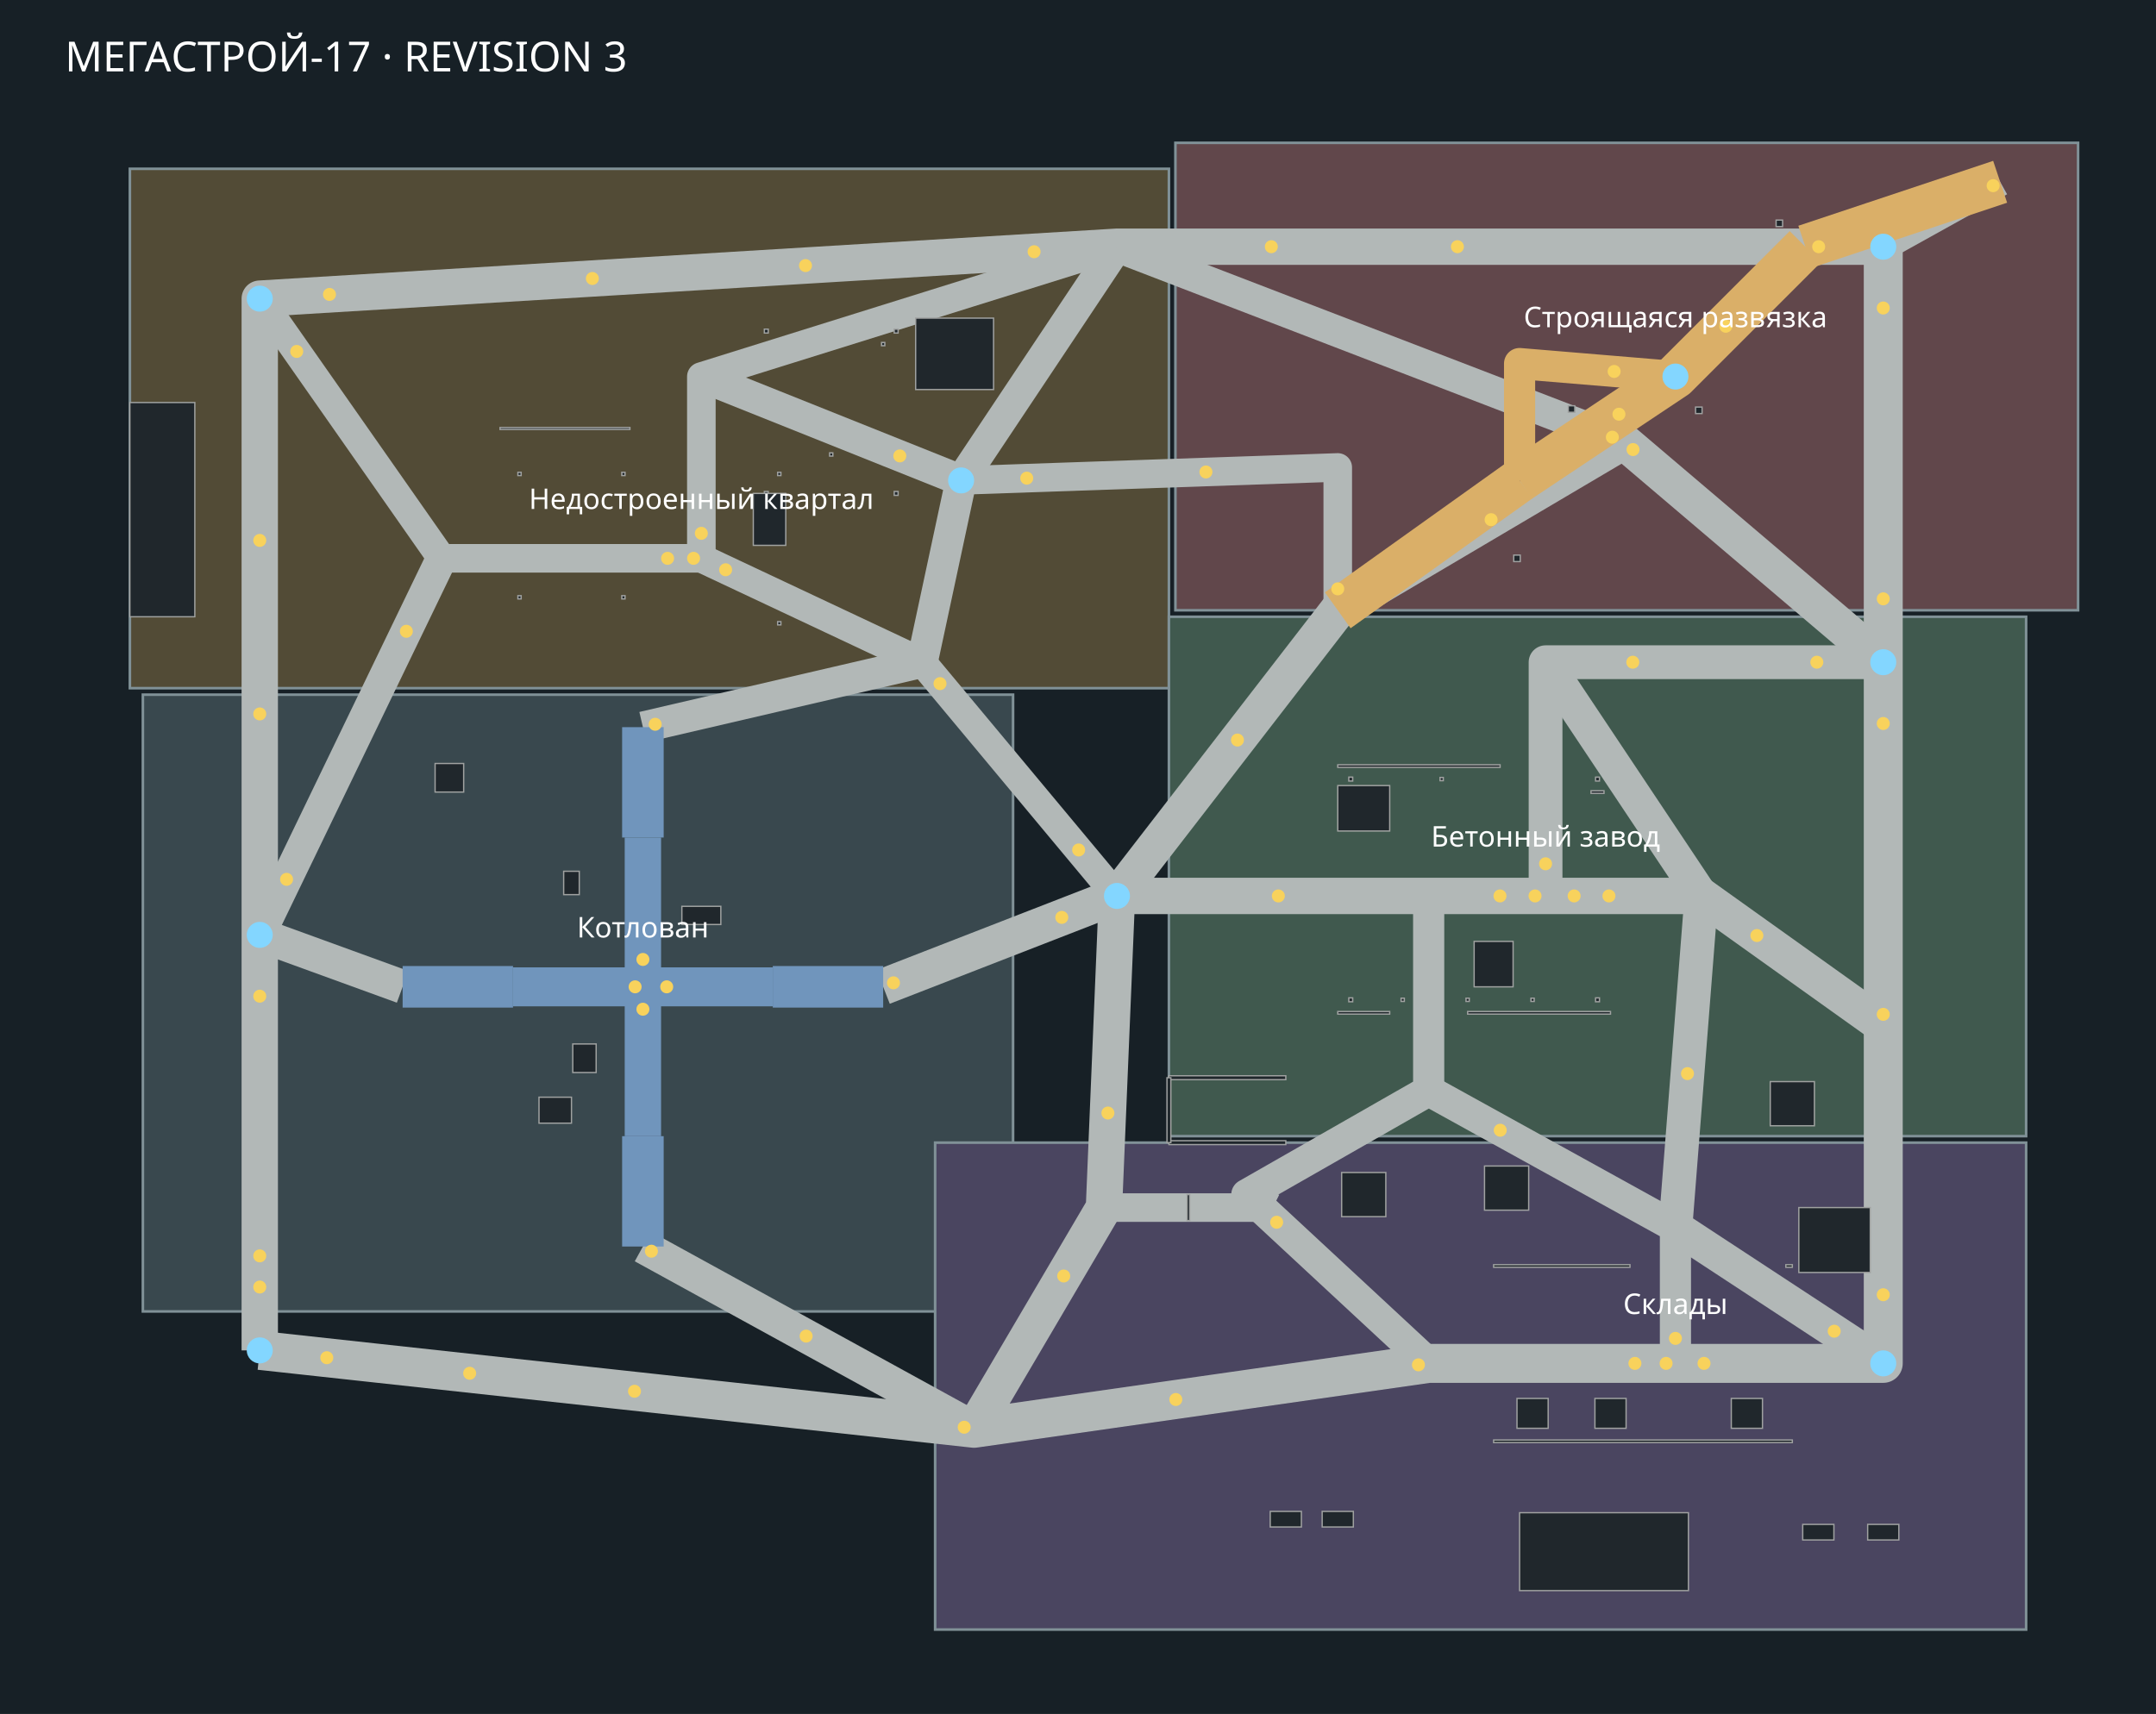
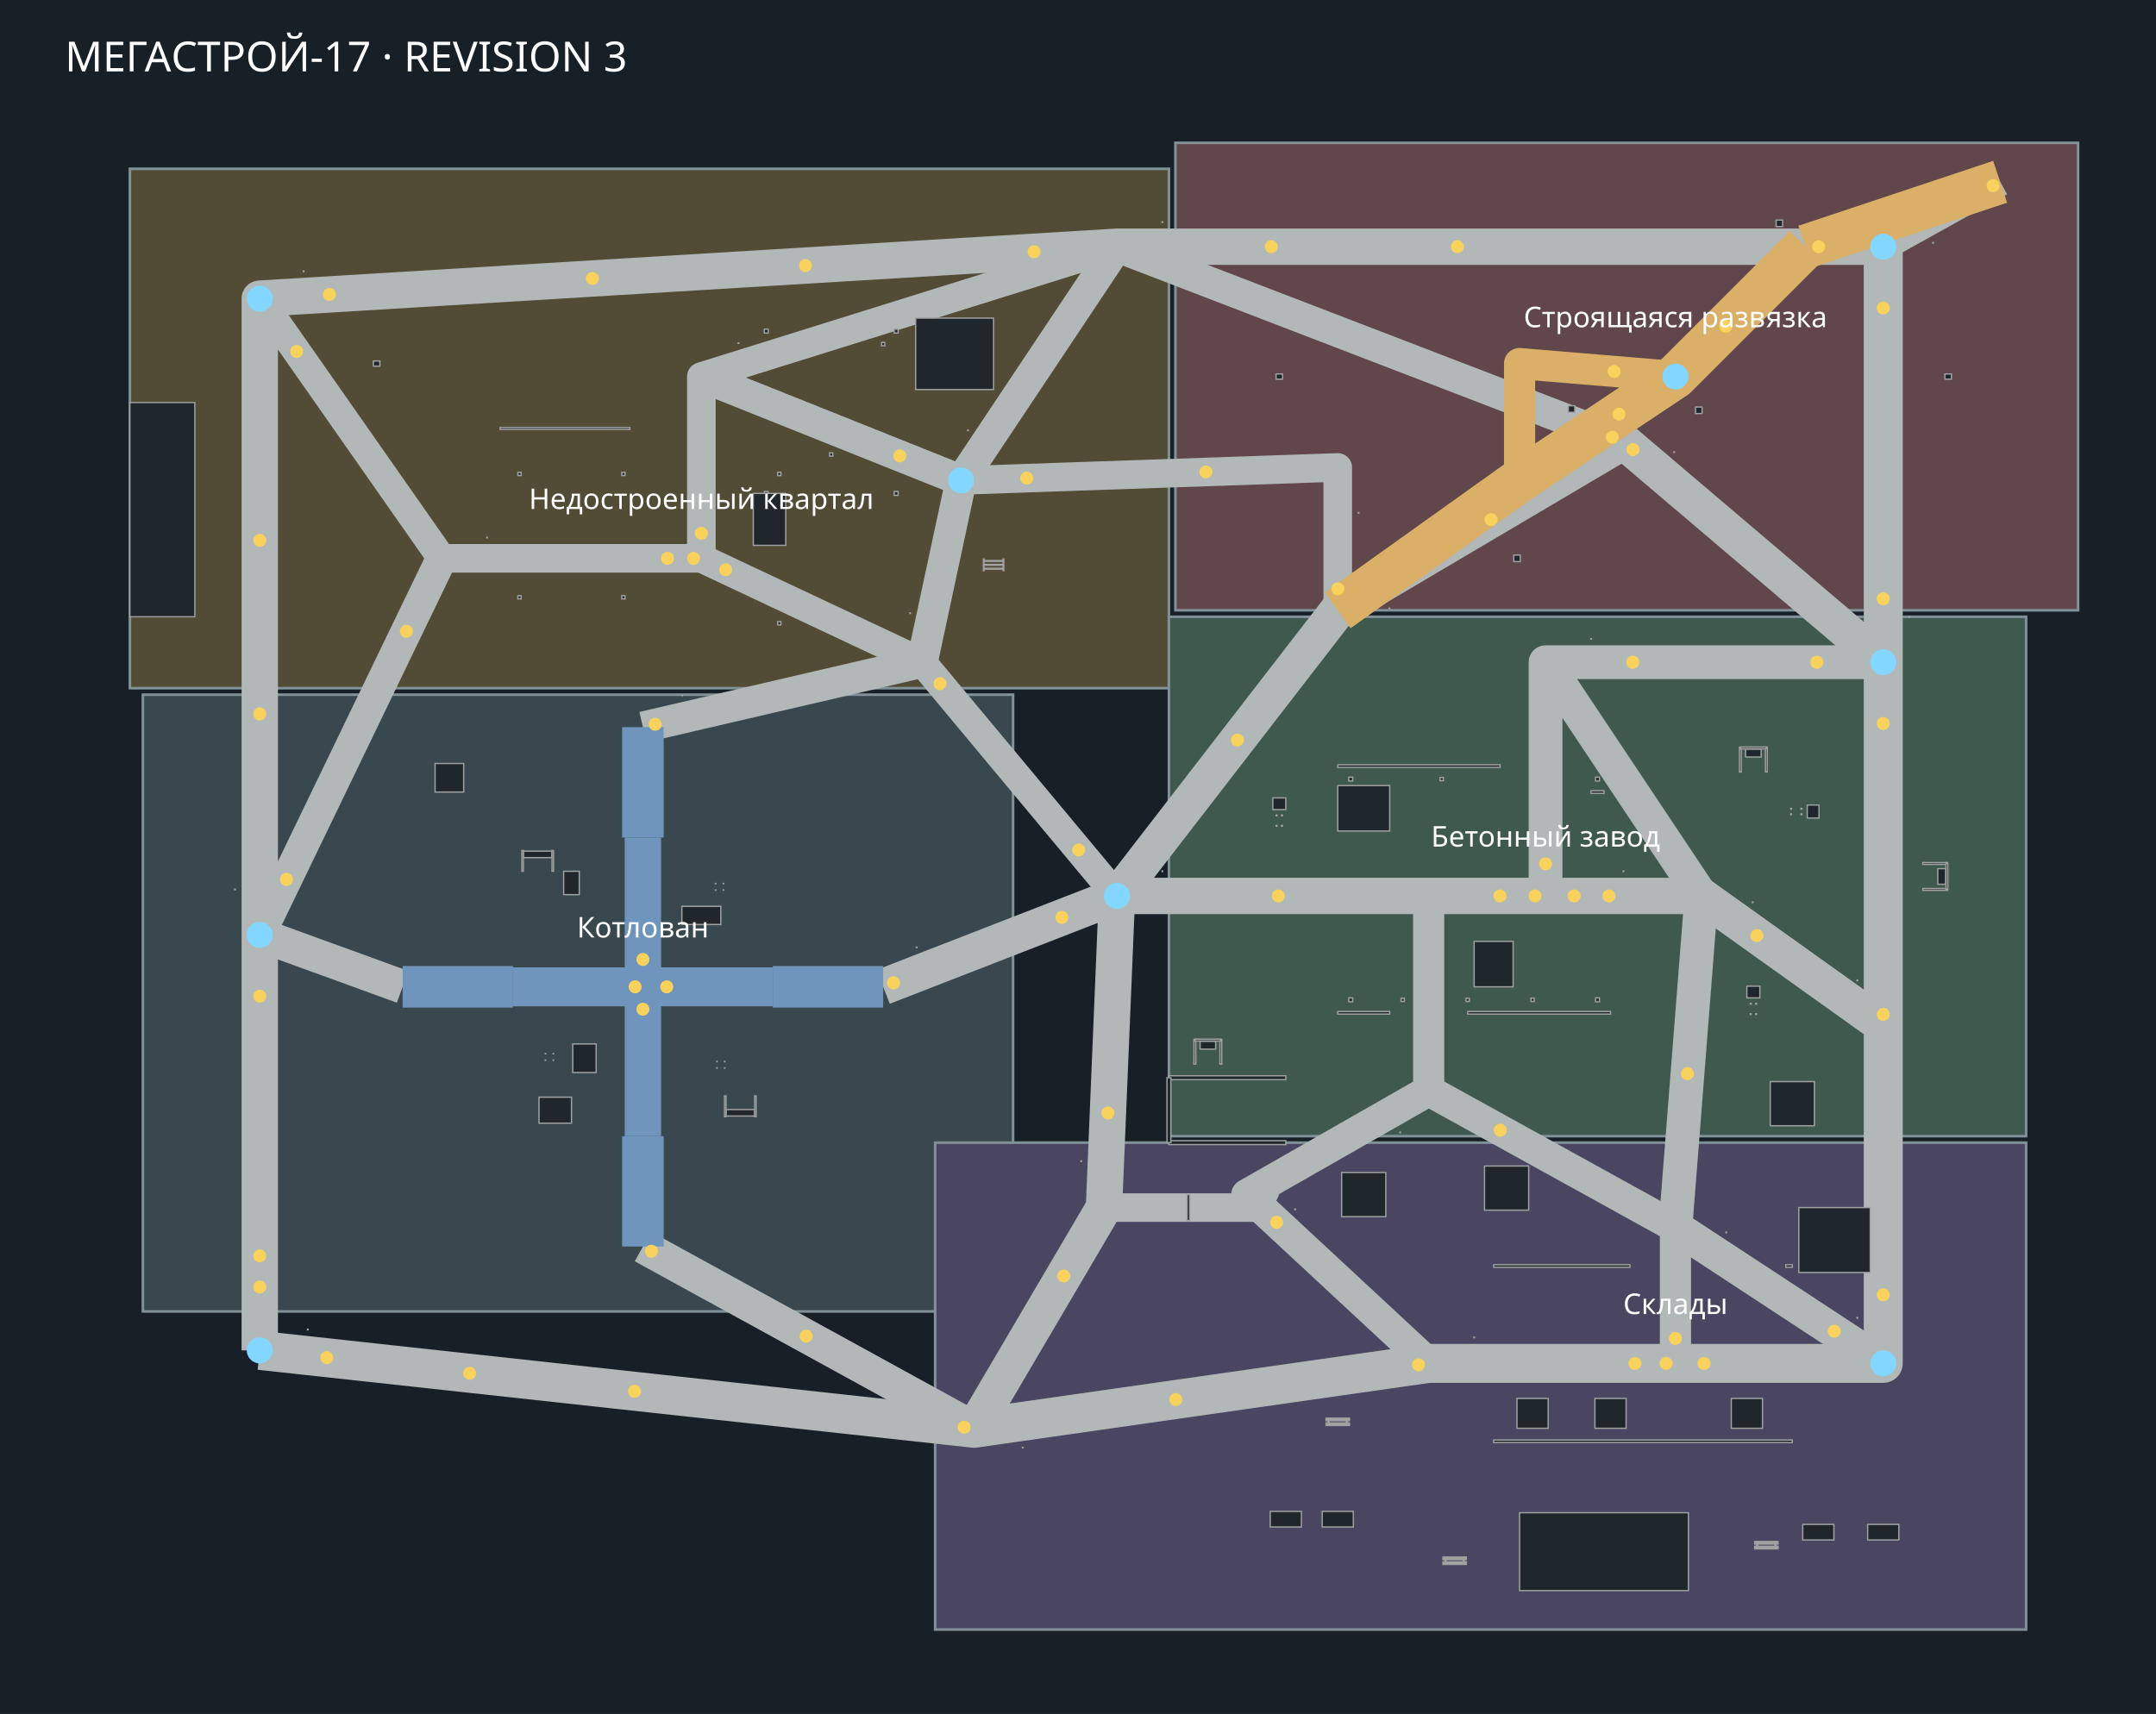
<svg xmlns="http://www.w3.org/2000/svg" viewBox="-30 -90 1660 1320">
  <rect x="-30" y="-90" width="1660" height="1320" fill="#172026" />
  <text x="20" y="-35" fill="white" font-size="32" font-family="sans-serif">МЕГАСТРОЙ-17 · REVISION 3</text>
  <g transform="translate(0 1200) scale(1 -1)">
    <polygon points="80.0,280.0 750.0,280.0 750.0,755.0 80.0,755.0" fill="#39484e" stroke="#809197" stroke-width="2" />
    <polygon points="70.0,760.0 870.0,760.0 870.0,1160.0 70.0,1160.0" fill="#524b36" stroke="#809197" stroke-width="2" />
    <polygon points="870.0,415.0 1530.0,415.0 1530.0,815.0 870.0,815.0" fill="#40594e" stroke="#809197" stroke-width="2" />
    <polygon points="690.0,35.0 1530.0,35.0 1530.0,410.0 690.0,410.0" fill="#4a4560" stroke="#809197" stroke-width="2" />
    <polygon points="875.0,820.0 1570.0,820.0 1570.0,1180.0 875.0,1180.0" fill="#61474b" stroke="#809197" stroke-width="2" />
    <polyline points="170,250 720,190 1070,240 1180,240 1260,240 1420,240 1420,500 1420,780 1420,1100" stroke="#b2b8b7" stroke-width="30" fill="none" stroke-linejoin="round" />
    <polyline points="170,250 170,570 170,1060 830,1100 1420,1100" stroke="#b2b8b7" stroke-width="28" fill="none" stroke-linejoin="round" />
    <polyline points="170,570 280,530" stroke="#b2b8b7" stroke-width="26" fill="none" stroke-linejoin="round" />
    <polyline points="365,530 465,530 565,530" stroke="#7095bc" stroke-width="30" fill="none" stroke-linejoin="round" />
    <polyline points="465,415 465,530 465,645" stroke="#7095bc" stroke-width="28" fill="none" stroke-linejoin="round" />
    <polyline points="720,190 465,330" stroke="#b2b8b7" stroke-width="26" fill="none" stroke-linejoin="round" />
    <polyline points="465,730 680,780 710,920 830,1100" stroke="#b2b8b7" stroke-width="24" fill="none" stroke-linejoin="round" />
    <polyline points="650,530 830,600 970,600 1070,600 1160,600 1280,600 1420,500" stroke="#b2b8b7" stroke-width="28" fill="none" stroke-linejoin="round" />
    <polyline points="170,1060 310,860 410,860 510,860 510,1000 830,1100" stroke="#b2b8b7" stroke-width="22" fill="none" stroke-linejoin="round" />
    <polyline points="310,860 170,570" stroke="#b2b8b7" stroke-width="24" fill="none" stroke-linejoin="round" />
    <polyline points="510,860 680,780 830,600" stroke="#b2b8b7" stroke-width="22" fill="none" stroke-linejoin="round" />
    <polyline points="510,1000 710,920" stroke="#b2b8b7" stroke-width="24" fill="none" stroke-linejoin="round" />
    <polyline points="1160,600 1160,780 1420,780" stroke="#b2b8b7" stroke-width="26" fill="none" stroke-linejoin="round" />
    <polyline points="1070,600 1070,450 930,370 1070,240" stroke="#b2b8b7" stroke-width="24" fill="none" stroke-linejoin="round" />
    <polyline points="1160,780 1280,600 1260,345 1420,240" stroke="#b2b8b7" stroke-width="26" fill="none" stroke-linejoin="round" />
    <polyline points="1260,240 1260,345 1070,450" stroke="#b2b8b7" stroke-width="24" fill="none" stroke-linejoin="round" />
    <polyline points="720,190 820,360 830,600" stroke="#b2b8b7" stroke-width="28" fill="none" stroke-linejoin="round" />
    <polyline points="830,600 1000,820 1220,950 1420,780" stroke="#b2b8b7" stroke-width="28" fill="none" stroke-linejoin="round" />
    <polyline points="1220,950 830,1100" stroke="#b2b8b7" stroke-width="24" fill="none" stroke-linejoin="round" />
    <polyline points="1420,1100 1510,1150" stroke="#b2b8b7" stroke-width="22" fill="none" stroke-linejoin="round" />
    <polyline points="710,920 1000,930 1000,820" stroke="#b2b8b7" stroke-width="22" fill="none" stroke-linejoin="round" />
    <polyline points="1140,920 1140,1010 1260,1000" stroke="#daaf68" stroke-width="24" fill="none" stroke-linejoin="round" />
    <polyline points="820,360 720,190" stroke="#b2b8b7" stroke-width="22" fill="none" stroke-linejoin="round" />
    <polyline points="950,360 930,370" stroke="#b2b8b7" stroke-width="22" fill="none" stroke-linejoin="round" />
    <polyline points="280,530 365,530" stroke="#7095bc" stroke-width="32" fill="none" stroke-linejoin="round" />
    <polyline points="565,530 650,530" stroke="#7095bc" stroke-width="32" fill="none" stroke-linejoin="round" />
    <polyline points="465,330 465,415" stroke="#7095bc" stroke-width="32" fill="none" stroke-linejoin="round" />
    <polyline points="465,645 465,730" stroke="#7095bc" stroke-width="32" fill="none" stroke-linejoin="round" />
    <polyline points="1000,820 1140,920" stroke="#daaf68" stroke-width="34" fill="none" stroke-linejoin="round" />
    <polyline points="1140,920 1260,1000 1360,1100" stroke="#daaf68" stroke-width="34" fill="none" stroke-linejoin="round" />
    <polyline points="1360,1100 1510,1150" stroke="#daaf68" stroke-width="34" fill="none" stroke-linejoin="round" />
    <polyline points="820,360 950,360" stroke="#b2b8b7" stroke-width="22" fill="none" stroke-linejoin="round" />
    <rect x="884.0" y="350.0" width="2.0" height="20.0" fill="#20272c" stroke="#a0a2a1" transform="rotate(0.0 885.0 360.0)" />
    <rect x="368.75" y="828.75" width="2.5" height="2.5" fill="#20272c" stroke="#a0a2a1" transform="rotate(0 370.0 830.0)" />
    <rect x="448.75" y="828.75" width="2.5" height="2.5" fill="#20272c" stroke="#a0a2a1" transform="rotate(0 450.0 830.0)" />
    <rect x="568.75" y="808.75" width="2.5" height="2.5" fill="#20272c" stroke="#a0a2a1" transform="rotate(0 570.0 810.0)" />
    <rect x="368.75" y="923.75" width="2.5" height="2.5" fill="#20272c" stroke="#a0a2a1" transform="rotate(0 370.0 925.0)" />
    <rect x="448.75" y="923.75" width="2.5" height="2.5" fill="#20272c" stroke="#a0a2a1" transform="rotate(0 450.0 925.0)" />
    <rect x="568.75" y="923.75" width="2.5" height="2.5" fill="#20272c" stroke="#a0a2a1" transform="rotate(0 570.0 925.0)" />
    <rect x="608.75" y="938.75" width="2.5" height="2.5" fill="#20272c" stroke="#a0a2a1" transform="rotate(0 610.0 940.0)" />
    <rect x="648.75" y="1023.75" width="2.5" height="2.5" fill="#20272c" stroke="#a0a2a1" transform="rotate(0 650.0 1025.0)" />
    <rect x="558.5" y="908.5" width="3.0" height="3.0" fill="#20272c" stroke="#a0a2a1" transform="rotate(0 560.0 910.0)" />
    <rect x="658.5" y="908.5" width="3.0" height="3.0" fill="#20272c" stroke="#a0a2a1" transform="rotate(0 660.0 910.0)" />
    <rect x="558.5" y="1033.5" width="3.0" height="3.0" fill="#20272c" stroke="#a0a2a1" transform="rotate(0 560.0 1035.0)" />
    <rect x="658.5" y="1033.5" width="3.0" height="3.0" fill="#20272c" stroke="#a0a2a1" transform="rotate(0 660.0 1035.0)" />
    <rect x="550.0" y="870.0" width="25.0" height="40.0" fill="#20272c" stroke="#a0a2a1" transform="rotate(0 562.5 890.0)" />
    <rect x="70.0" y="815.0" width="50.0" height="165.0" fill="#20272c" stroke="#a0a2a1" transform="rotate(0 95.0 897.5)" />
    <rect x="675.0" y="990.0" width="60.0" height="55.0" fill="#20272c" stroke="#a0a2a1" transform="rotate(0 705.0 1017.5)" />
    <rect x="355.0" y="959.25" width="100.0" height="1.5" fill="#20272c" stroke="#a0a2a1" transform="rotate(0.0 405.0 960.0)" />
    <rect x="1000.0" y="509.0" width="40.0" height="2.0" fill="#20272c" stroke="#a0a2a1" transform="rotate(0.0 1020.0 510.0)" />
    <rect x="1100.0" y="509.0" width="110.0" height="2.0" fill="#20272c" stroke="#a0a2a1" transform="rotate(0.0 1155.0 510.0)" />
    <rect x="1000.0" y="699.0" width="125.0" height="2.0" fill="#20272c" stroke="#a0a2a1" transform="rotate(0.0 1062.5 700.0)" />
    <rect x="1195.0" y="679.0" width="10.0" height="2.0" fill="#20272c" stroke="#a0a2a1" transform="rotate(0.0 1200.0 680.0)" />
    <rect x="1105.0" y="530.0" width="30.0" height="35.0" fill="#20272c" stroke="#a0a2a1" transform="rotate(0 1120.0 547.5)" />
    <rect x="1000.0" y="650.0" width="40.0" height="35.0" fill="#20272c" stroke="#a0a2a1" transform="rotate(0 1020.0 667.5)" />
    <rect x="1003.0" y="353.0" width="34.0" height="34.0" fill="#20272c" stroke="#a0a2a1" transform="rotate(0 1020.0 370.0)" />
    <rect x="1113.0" y="358.0" width="34.0" height="34.0" fill="#20272c" stroke="#a0a2a1" transform="rotate(0 1130.0 375.0)" />
    <rect x="1333.0" y="423.0" width="34.0" height="34.0" fill="#20272c" stroke="#a0a2a1" transform="rotate(0 1350.0 440.0)" />
    <rect x="1008.5" y="518.5" width="3.0" height="3.0" fill="#20272c" stroke="#a0a2a1" transform="rotate(0 1010.0 520.0)" />
    <rect x="1198.5" y="518.5" width="3.0" height="3.0" fill="#20272c" stroke="#a0a2a1" transform="rotate(0 1200.0 520.0)" />
    <rect x="1008.5" y="688.5" width="3.0" height="3.0" fill="#20272c" stroke="#a0a2a1" transform="rotate(0 1010.0 690.0)" />
    <rect x="1198.5" y="688.5" width="3.0" height="3.0" fill="#20272c" stroke="#a0a2a1" transform="rotate(0 1200.0 690.0)" />
    <rect x="1048.75" y="518.75" width="2.5" height="2.5" fill="#20272c" stroke="#a0a2a1" transform="rotate(0 1050.0 520.0)" />
    <rect x="1098.75" y="518.75" width="2.5" height="2.5" fill="#20272c" stroke="#a0a2a1" transform="rotate(0 1100.0 520.0)" />
    <rect x="1148.75" y="518.75" width="2.5" height="2.5" fill="#20272c" stroke="#a0a2a1" transform="rotate(0 1150.0 520.0)" />
    <rect x="1078.75" y="688.75" width="2.5" height="2.5" fill="#20272c" stroke="#a0a2a1" transform="rotate(0 1080.0 690.0)" />
    <rect x="870.0" y="408.5" width="90.0" height="3.0" fill="#20272c" stroke="#a0a2a1" transform="rotate(0.0 915.0 410.0)" />
    <rect x="870.0" y="458.5" width="90.0" height="3.0" fill="#20272c" stroke="#a0a2a1" transform="rotate(0.0 915.0 460.0)" />
    <rect x="845.0" y="433.5" width="50.0" height="3.0" fill="#20272c" stroke="#a0a2a1" transform="rotate(90.0 870.0 435.0)" />
    <rect x="1120.0" y="179.0" width="230.0" height="2.0" fill="#20272c" stroke="#a0a2a1" transform="rotate(0.0 1235.0 180.0)" />
    <rect x="1120.0" y="314.0" width="105.0" height="2.0" fill="#20272c" stroke="#a0a2a1" transform="rotate(0.0 1172.5 315.0)" />
    <rect x="1345.0" y="314.0" width="5.0" height="2.0" fill="#20272c" stroke="#a0a2a1" transform="rotate(0.0 1347.5 315.0)" />
    <rect x="1138.0" y="190.0" width="24.0" height="23.0" fill="#20272c" stroke="#a0a2a1" transform="rotate(0 1150.0 201.5)" />
    <rect x="1198.0" y="190.0" width="24.0" height="23.0" fill="#20272c" stroke="#a0a2a1" transform="rotate(0 1210.0 201.5)" />
    <rect x="1303.0" y="190.0" width="24.0" height="23.0" fill="#20272c" stroke="#a0a2a1" transform="rotate(0 1315.0 201.5)" />
    <rect x="1355.0" y="310.0" width="55.0" height="50.0" fill="#20272c" stroke="#a0a2a1" transform="rotate(0 1382.5 335.0)" />
    <rect x="1140.0" y="65.0" width="130.0" height="60.0" fill="#20272c" stroke="#a0a2a1" transform="rotate(0 1205.0 95.0)" />
    <rect x="948.0" y="114.0" width="24.0" height="12.0" fill="#20272c" stroke="#a0a2a1" transform="rotate(0 960.0 120.0)" />
    <rect x="988.0" y="114.0" width="24.0" height="12.0" fill="#20272c" stroke="#a0a2a1" transform="rotate(0 1000.0 120.0)" />
    <rect x="1358.0" y="104.0" width="24.0" height="12.0" fill="#20272c" stroke="#a0a2a1" transform="rotate(0 1370.0 110.0)" />
    <rect x="1408.0" y="104.0" width="24.0" height="12.0" fill="#20272c" stroke="#a0a2a1" transform="rotate(0 1420.0 110.0)" />
    <rect x="1135.5" y="857.5" width="5.0" height="5.0" fill="#20272c" stroke="#a0a2a1" transform="rotate(0 1138.0 860.0)" />
    <rect x="1177.5" y="972.5" width="5.0" height="5.0" fill="#20272c" stroke="#a0a2a1" transform="rotate(0 1180.0 975.0)" />
    <rect x="1275.5" y="971.5" width="5.0" height="5.0" fill="#20272c" stroke="#a0a2a1" transform="rotate(0 1278.0 974.0)" />
    <rect x="1337.5" y="1115.5" width="5.0" height="5.0" fill="#20272c" stroke="#a0a2a1" transform="rotate(0 1340.0 1118.0)" />
    <rect x="305.0" y="680.0" width="22.0" height="22.0" fill="#20272c" stroke="#a0a2a1" transform="rotate(0 316.0 691.0)" />
    <rect x="385.0" y="425.0" width="25.0" height="20.0" fill="#20272c" stroke="#a0a2a1" transform="rotate(0 397.5 435.0)" />
    <rect x="411.0" y="464.0" width="18.0" height="22.0" fill="#20272c" stroke="#a0a2a1" transform="rotate(0 420.0 475.0)" />
    <rect x="495.0" y="578.0" width="30.0" height="14.0" fill="#20272c" stroke="#a0a2a1" transform="rotate(0 510.0 585.0)" />
    <rect x="404.0" y="601.0" width="12.0" height="18.0" fill="#20272c" stroke="#a0a2a1" transform="rotate(0 410.0 610.0)" />
+     <rect x="206.738" y="265.861" width="0.45" height="0.45" fill="#20272c" stroke="#a0a2a1" transform="rotate(0 206.9625 266.0864)" />
+     <rect x="757.252" y="174.926" width="0.45" height="0.45" fill="#20272c" stroke="#a0a2a1" transform="rotate(0 757.4767 175.1508)" />
+     <rect x="1104.775" y="259.775" width="0.45" height="0.45" fill="#20272c" stroke="#a0a2a1" transform="rotate(0 1105.0 260.0)" />
+     <rect x="1399.775" y="274.775" width="0.45" height="0.45" fill="#20272c" stroke="#a0a2a1" transform="rotate(0 1400.0 275.0)" />
+     <rect x="1399.775" y="534.775" width="0.45" height="0.45" fill="#20272c" stroke="#a0a2a1" transform="rotate(0 1400.0 535.0)" />
+     <rect x="1439.775" y="814.775" width="0.45" height="0.45" fill="#20272c" stroke="#a0a2a1" transform="rotate(0 1440.0 815.0)" />
+     <rect x="150.775" y="604.775" width="0.45" height="0.45" fill="#20272c" stroke="#a0a2a1" transform="rotate(0 151.0 605.0)" />
+     <rect x="203.561" y="1080.858" width="0.45" height="0.45" fill="#20272c" stroke="#a0a2a1" transform="rotate(0 203.7865 1081.083)" />
+     <rect x="864.775" y="1118.775" width="0.45" height="0.45" fill="#20272c" stroke="#a0a2a1" transform="rotate(0 865.0 1119.0)" />
+     <rect x="495.015" y="754.261" width="0.45" height="0.45" fill="#20272c" stroke="#a0a2a1" transform="rotate(0 495.2396 754.4861)" />
+     <rect x="670.486" y="817.56" width="0.45" height="0.45" fill="#20272c" stroke="#a0a2a1" transform="rotate(0 670.7109 817.7851)" />
+     <rect x="715.045" y="958.327" width="0.45" height="0.45" fill="#20272c" stroke="#a0a2a1" transform="rotate(0 715.2696 958.5517)" />
+     <rect x="675.509" y="560.169" width="0.45" height="0.45" fill="#20272c" stroke="#a0a2a1" transform="rotate(0 675.7337 560.3937)" />
+     <rect x="864.775" y="618.775" width="0.45" height="0.45" fill="#20272c" stroke="#a0a2a1" transform="rotate(0 865.0 619.0)" />
+     <rect x="1219.775" y="618.775" width="0.45" height="0.45" fill="#20272c" stroke="#a0a2a1" transform="rotate(0 1220.0 619.0)" />
+     <rect x="1319.299" y="594.893" width="0.45" height="0.45" fill="#20272c" stroke="#a0a2a1" transform="rotate(0 1319.524 595.1176)" />
+     <rect x="344.775" y="875.775" width="0.45" height="0.45" fill="#20272c" stroke="#a0a2a1" transform="rotate(0 345.0 876.0)" />
+     <rect x="538.409" y="1025.486" width="0.45" height="0.45" fill="#20272c" stroke="#a0a2a1" transform="rotate(0 538.6344 1025.711)" />
+     <rect x="1194.775" y="797.775" width="0.45" height="0.45" fill="#20272c" stroke="#a0a2a1" transform="rotate(0 1195.0 798.0)" />
+     <rect x="1047.821" y="417.65" width="0.45" height="0.45" fill="#20272c" stroke="#a0a2a1" transform="rotate(0 1048.046 417.875)" />
+     <rect x="966.99" y="358.417" width="0.45" height="0.45" fill="#20272c" stroke="#a0a2a1" transform="rotate(0 967.2154 358.6417)" />
+     <rect x="1298.912" y="340.621" width="0.45" height="0.45" fill="#20272c" stroke="#a0a2a1" transform="rotate(0 1299.137 340.8459)" />
+     <rect x="802.249" y="395.536" width="0.45" height="0.45" fill="#20272c" stroke="#a0a2a1" transform="rotate(0 802.4735 395.7606)" />
+     <rect x="1039.573" y="821.223" width="0.45" height="0.45" fill="#20272c" stroke="#a0a2a1" transform="rotate(0 1039.798 821.4479)" />
+     <rect x="1258.748" y="941.584" width="0.45" height="0.45" fill="#20272c" stroke="#a0a2a1" transform="rotate(0 1258.973 941.8092)" />
+     <rect x="1458.141" y="1102.786" width="0.45" height="0.45" fill="#20272c" stroke="#a0a2a1" transform="rotate(0 1458.366 1103.011)" />
+     <rect x="1015.775" y="894.775" width="0.45" height="0.45" fill="#20272c" stroke="#a0a2a1" transform="rotate(0 1016.0 895.0)" />
+     <rect x="1082.6" y="87.6" width="0.8" height="0.8" fill="#20272c" stroke="#a0a2a1" transform="rotate(0 1083.0 88.0)" />
+     <rect x="1096.6" y="87.6" width="0.8" height="0.8" fill="#20272c" stroke="#a0a2a1" transform="rotate(0 1097.0 88.0)" />
+     <rect x="1081.0" y="85.15" width="18.0" height="0.7" fill="#20272c" stroke="#a0a2a1" transform="rotate(0 1090.0 85.5)" />
+     <rect x="1081.0" y="86.45" width="18.0" height="0.7" fill="#20272c" stroke="#a0a2a1" transform="rotate(0 1090.0 86.8)" />
+     <rect x="1081.0" y="88.85" width="18.0" height="0.7" fill="#20272c" stroke="#a0a2a1" transform="rotate(0 1090.0 89.2)" />
+     <rect x="1081.0" y="90.15" width="18.0" height="0.7" fill="#20272c" stroke="#a0a2a1" transform="rotate(0 1090.0 90.5)" />
+     <rect x="1322.6" y="99.6" width="0.8" height="0.8" fill="#20272c" stroke="#a0a2a1" transform="rotate(0 1323.0 100.0)" />
+     <rect x="1336.6" y="99.6" width="0.8" height="0.8" fill="#20272c" stroke="#a0a2a1" transform="rotate(0 1337.0 100.0)" />
+     <rect x="1321.0" y="97.15" width="18.0" height="0.7" fill="#20272c" stroke="#a0a2a1" transform="rotate(0 1330.0 97.5)" />
+     <rect x="1321.0" y="98.45" width="18.0" height="0.7" fill="#20272c" stroke="#a0a2a1" transform="rotate(0 1330.0 98.8)" />
+     <rect x="1321.0" y="100.85" width="18.0" height="0.7" fill="#20272c" stroke="#a0a2a1" transform="rotate(0 1330.0 101.2)" />
+     <rect x="1321.0" y="102.15" width="18.0" height="0.7" fill="#20272c" stroke="#a0a2a1" transform="rotate(0 1330.0 102.5)" />
+     <rect x="992.6" y="194.6" width="0.8" height="0.8" fill="#20272c" stroke="#a0a2a1" transform="rotate(0 993.0 195.0)" />
+     <rect x="1006.6" y="194.6" width="0.8" height="0.8" fill="#20272c" stroke="#a0a2a1" transform="rotate(0 1007.0 195.0)" />
+     <rect x="991.0" y="192.15" width="18.0" height="0.7" fill="#20272c" stroke="#a0a2a1" transform="rotate(0 1000.0 192.5)" />
+     <rect x="991.0" y="193.45" width="18.0" height="0.7" fill="#20272c" stroke="#a0a2a1" transform="rotate(0 1000.0 193.8)" />
+     <rect x="991.0" y="195.85" width="18.0" height="0.7" fill="#20272c" stroke="#a0a2a1" transform="rotate(0 1000.0 196.2)" />
+     <rect x="991.0" y="197.15" width="18.0" height="0.7" fill="#20272c" stroke="#a0a2a1" transform="rotate(0 1000.0 197.5)" />
+     <rect x="889.3" y="470.5" width="1.4" height="19.0" fill="#20272c" stroke="#a0a2a1" transform="rotate(0 890.0 480.0)" />
+     <rect x="909.3" y="470.5" width="1.4" height="19.0" fill="#20272c" stroke="#a0a2a1" transform="rotate(0 910.0 480.0)" />
+     <rect x="890.0" y="488.3" width="20.0" height="1.4" fill="#20272c" stroke="#a0a2a1" transform="rotate(0 900.0 489.0)" />
+     <rect x="894.0" y="482.0" width="12.0" height="6.0" fill="#20272c" stroke="#a0a2a1" transform="rotate(0 900.0 485.0)" />
+     <rect x="1309.3" y="695.5" width="1.4" height="19.0" fill="#20272c" stroke="#a0a2a1" transform="rotate(0 1310.0 705.0)" />
+     <rect x="1329.3" y="695.5" width="1.4" height="19.0" fill="#20272c" stroke="#a0a2a1" transform="rotate(0 1330.0 705.0)" />
+     <rect x="1310.0" y="713.3" width="20.0" height="1.4" fill="#20272c" stroke="#a0a2a1" transform="rotate(0 1320.0 714.0)" />
+     <rect x="1314.0" y="707.0" width="12.0" height="6.0" fill="#20272c" stroke="#a0a2a1" transform="rotate(0 1320.0 710.0)" />
+     <rect x="1459.3" y="615.5" width="1.4" height="19.0" fill="#20272c" stroke="#a0a2a1" transform="rotate(-90 1460.0 625.0)" />
+     <rect x="1459.3" y="595.5" width="1.4" height="19.0" fill="#20272c" stroke="#a0a2a1" transform="rotate(-90 1460.0 605.0)" />
+     <rect x="1459.0" y="614.3" width="20.0" height="1.4" fill="#20272c" stroke="#a0a2a1" transform="rotate(-90 1469.0 615.0)" />
+     <rect x="1459.0" y="612.0" width="12.0" height="6.0" fill="#20272c" stroke="#a0a2a1" transform="rotate(-90 1465.0 615.0)" />
+     <rect x="950.0" y="666.5" width="10.0" height="9.0" fill="#20272c" stroke="#a0a2a1" transform="rotate(0 955.0 671.0)" />
+     <rect x="952.6" y="653.7" width="0.6" height="0.6" fill="#20272c" stroke="#a0a2a1" transform="rotate(0 952.9 654.0)" />
+     <rect x="952.6" y="661.7" width="0.6" height="0.6" fill="#20272c" stroke="#a0a2a1" transform="rotate(0 952.9 662.0)" />
+     <rect x="956.8" y="653.7" width="0.6" height="0.6" fill="#20272c" stroke="#a0a2a1" transform="rotate(0 957.1 654.0)" />
+     <rect x="956.8" y="661.7" width="0.6" height="0.6" fill="#20272c" stroke="#a0a2a1" transform="rotate(0 957.1 662.0)" />
+     <rect x="1361.0" y="660.5" width="10.0" height="9.0" fill="#20272c" stroke="#a0a2a1" transform="rotate(-90 1366.0 665.0)" />
+     <rect x="1348.7" y="666.8" width="0.6" height="0.6" fill="#20272c" stroke="#a0a2a1" transform="rotate(-90 1349.0 667.1)" />
+     <rect x="1356.7" y="666.8" width="0.6" height="0.6" fill="#20272c" stroke="#a0a2a1" transform="rotate(-90 1357.0 667.1)" />
+     <rect x="1348.7" y="662.6" width="0.6" height="0.6" fill="#20272c" stroke="#a0a2a1" transform="rotate(-90 1349.0 662.9)" />
+     <rect x="1356.7" y="662.6" width="0.6" height="0.6" fill="#20272c" stroke="#a0a2a1" transform="rotate(-90 1357.0 662.9)" />
+     <rect x="1315.0" y="521.5" width="10.0" height="9.0" fill="#20272c" stroke="#a0a2a1" transform="rotate(0 1320.0 526.0)" />
+     <rect x="1317.6" y="508.7" width="0.6" height="0.6" fill="#20272c" stroke="#a0a2a1" transform="rotate(0 1317.9 509.0)" />
+     <rect x="1317.6" y="516.7" width="0.6" height="0.6" fill="#20272c" stroke="#a0a2a1" transform="rotate(0 1317.9 517.0)" />
+     <rect x="1321.8" y="508.7" width="0.6" height="0.6" fill="#20272c" stroke="#a0a2a1" transform="rotate(0 1322.1 509.0)" />
+     <rect x="1321.8" y="516.7" width="0.6" height="0.6" fill="#20272c" stroke="#a0a2a1" transform="rotate(0 1322.1 517.0)" />
+     <rect x="389.86" y="473.36" width="0.28" height="0.28" fill="#20272c" stroke="#a0a2a1" transform="rotate(0 390.0 473.5)" />
+     <rect x="395.86" y="473.36" width="0.28" height="0.28" fill="#20272c" stroke="#a0a2a1" transform="rotate(0 396.0 473.5)" />
+     <rect x="389.86" y="478.36" width="0.28" height="0.28" fill="#20272c" stroke="#a0a2a1" transform="rotate(0 390.0 478.5)" />
+     <rect x="395.86" y="478.36" width="0.28" height="0.28" fill="#20272c" stroke="#a0a2a1" transform="rotate(0 396.0 478.5)" />
+     <rect x="521.86" y="467.36" width="0.28" height="0.28" fill="#20272c" stroke="#a0a2a1" transform="rotate(0 522.0 467.5)" />
+     <rect x="527.86" y="467.36" width="0.28" height="0.28" fill="#20272c" stroke="#a0a2a1" transform="rotate(0 528.0 467.5)" />
+     <rect x="521.86" y="472.36" width="0.28" height="0.28" fill="#20272c" stroke="#a0a2a1" transform="rotate(0 522.0 472.5)" />
+     <rect x="527.86" y="472.36" width="0.28" height="0.28" fill="#20272c" stroke="#a0a2a1" transform="rotate(0 528.0 472.5)" />
+     <rect x="520.86" y="604.36" width="0.28" height="0.28" fill="#20272c" stroke="#a0a2a1" transform="rotate(0 521.0 604.5)" />
+     <rect x="526.86" y="604.36" width="0.28" height="0.28" fill="#20272c" stroke="#a0a2a1" transform="rotate(0 527.0 604.5)" />
+     <rect x="520.86" y="609.36" width="0.28" height="0.28" fill="#20272c" stroke="#a0a2a1" transform="rotate(0 521.0 609.5)" />
+     <rect x="526.86" y="609.36" width="0.28" height="0.28" fill="#20272c" stroke="#a0a2a1" transform="rotate(0 527.0 609.5)" />
+     <rect x="529.0" y="430.5" width="22.0" height="5.0" fill="#20272c" stroke="#a0a2a1" transform="rotate(-180 540.0 433.0)" />
+     <rect x="551.0" y="430.0" width="1.2" height="16.0" fill="#20272c" stroke="#a0a2a1" transform="rotate(-180 551.6 438.0)" />
+     <rect x="527.8" y="430.0" width="1.2" height="16.0" fill="#20272c" stroke="#a0a2a1" transform="rotate(-180 528.4 438.0)" />
+     <rect x="373.0" y="629.5" width="22.0" height="5.0" fill="#20272c" stroke="#a0a2a1" transform="rotate(0 384.0 632.0)" />
+     <rect x="371.8" y="619.0" width="1.2" height="16.0" fill="#20272c" stroke="#a0a2a1" transform="rotate(0 372.4 627.0)" />
+     <rect x="395.0" y="619.0" width="1.2" height="16.0" fill="#20272c" stroke="#a0a2a1" transform="rotate(0 395.6 627.0)" />
+     <rect x="727.5" y="851.675" width="15.0" height="0.65" fill="#20272c" stroke="#a0a2a1" transform="rotate(0 735.0 852.0)" />
+     <rect x="727.5" y="854.675" width="15.0" height="0.65" fill="#20272c" stroke="#a0a2a1" transform="rotate(0 735.0 855.0)" />
+     <rect x="727.5" y="857.675" width="15.0" height="0.65" fill="#20272c" stroke="#a0a2a1" transform="rotate(0 735.0 858.0)" />
+     <rect x="727.15" y="850.5" width="0.5" height="9.0" fill="#20272c" stroke="#a0a2a1" transform="rotate(0 727.4 855.0)" />
+     <rect x="742.35" y="850.5" width="0.5" height="9.0" fill="#20272c" stroke="#a0a2a1" transform="rotate(0 742.6 855.0)" />
+     <rect x="257.5" y="1008.0" width="5.0" height="4.0" fill="#20272c" stroke="#a0a2a1" transform="rotate(0 260.0 1010.0)" />
+     <rect x="952.5" y="998.0" width="5.0" height="4.0" fill="#20272c" stroke="#a0a2a1" transform="rotate(0 955.0 1000.0)" />
+     <rect x="1467.5" y="998.0" width="5.0" height="4.0" fill="#20272c" stroke="#a0a2a1" transform="rotate(0 1470.0 1000.0)" />
    <circle cx="170.0" cy="298.8" r="5" fill="#f8d25c" />
    <circle cx="221.615" cy="244.369" r="5" fill="#f8d25c" />
    <circle cx="787.52" cy="583.48" r="5" fill="#f8d25c" />
    <circle cx="800.5" cy="635.4" r="5" fill="#f8d25c" />
    <circle cx="1382.24" cy="264.78" r="5" fill="#f8d25c" />
    <circle cx="1420.0" cy="292.867" r="5" fill="#f8d25c" />
    <circle cx="170.0" cy="522.8" r="5" fill="#f8d25c" />
    <circle cx="190.65" cy="612.775" r="5" fill="#f8d25c" />
    <circle cx="760.543" cy="921.743" r="5" fill="#f8d25c" />
    <circle cx="662.8" cy="938.88" r="5" fill="#f8d25c" />
    <circle cx="1420.0" cy="732.8" r="5" fill="#f8d25c" />
    <circle cx="1420.0" cy="828.8" r="5" fill="#f8d25c" />
    <circle cx="1212.8" cy="1003.933" r="5" fill="#f8d25c" />
    <circle cx="1298.75" cy="1038.75" r="5" fill="#f8d25c" />
    <circle cx="198.467" cy="1019.333" r="5" fill="#f8d25c" />
    <circle cx="223.68" cy="1063.253" r="5" fill="#f8d25c" />
    <circle cx="1420.0" cy="1052.8" r="5" fill="#f8d25c" />
    <circle cx="1370.271" cy="1100.0" r="5" fill="#f8d25c" />
    <circle cx="459.0" cy="530.0" r="5" fill="#f8d25c" />
    <circle cx="465.0" cy="512.75" r="5" fill="#f8d25c" />
    <circle cx="483.333" cy="530.0" r="5" fill="#f8d25c" />
    <circle cx="465.0" cy="551.083" r="5" fill="#f8d25c" />
    <circle cx="504.0" cy="860.0" r="5" fill="#f8d25c" />
    <circle cx="510.0" cy="879.25" r="5" fill="#f8d25c" />
    <circle cx="528.7" cy="851.2" r="5" fill="#f8d25c" />
    <circle cx="484.0" cy="860.0" r="5" fill="#f8d25c" />
    <circle cx="1151.9" cy="600.0" r="5" fill="#f8d25c" />
    <circle cx="1182.0" cy="600.0" r="5" fill="#f8d25c" />
    <circle cx="1160.0" cy="624.75" r="5" fill="#f8d25c" />
    <circle cx="1124.9" cy="600.0" r="5" fill="#f8d25c" />
    <circle cx="1208.8" cy="600.0" r="5" fill="#f8d25c" />
    <circle cx="1252.8" cy="240.0" r="5" fill="#f8d25c" />
    <circle cx="1260.0" cy="259.25" r="5" fill="#f8d25c" />
    <circle cx="1282.0" cy="240.0" r="5" fill="#f8d25c" />
    <circle cx="1228.8" cy="240.0" r="5" fill="#f8d25c" />
    <circle cx="1216.5" cy="971.0" r="5" fill="#f8d25c" />
    <circle cx="1227.333" cy="943.767" r="5" fill="#f8d25c" />
    <circle cx="1211.42" cy="953.3" r="5" fill="#f8d25c" />
    <circle cx="1368.867" cy="780.0" r="5" fill="#f8d25c" />
    <circle cx="170.0" cy="322.8" r="5" fill="#f8d25c" />
    <circle cx="712.385" cy="190.831" r="5" fill="#f8d25c" />
    <circle cx="952.96" cy="348.68" r="5" fill="#f8d25c" />
    <circle cx="948.843" cy="1100.0" r="5" fill="#f8d25c" />
    <circle cx="1000.0" cy="836.5" r="5" fill="#f8d25c" />
    <circle cx="458.538" cy="218.523" r="5" fill="#f8d25c" />
    <circle cx="1420.0" cy="508.8" r="5" fill="#f8d25c" />
    <circle cx="282.875" cy="803.812" r="5" fill="#f8d25c" />
    <circle cx="426.08" cy="1075.52" r="5" fill="#f8d25c" />
    <circle cx="1125.1" cy="419.55" r="5" fill="#f8d25c" />
    <circle cx="766.2" cy="1096.133" r="5" fill="#f8d25c" />
    <circle cx="590.2" cy="1085.467" r="5" fill="#f8d25c" />
    <circle cx="693.75" cy="763.5" r="5" fill="#f8d25c" />
    <circle cx="875.312" cy="212.188" r="5" fill="#f8d25c" />
    <circle cx="1062.125" cy="238.875" r="5" fill="#f8d25c" />
    <circle cx="823.033" cy="432.8" r="5" fill="#f8d25c" />
    <circle cx="954.25" cy="600.0" r="5" fill="#f8d25c" />
    <circle cx="1269.267" cy="463.15" r="5" fill="#f8d25c" />
    <circle cx="1227.167" cy="780.0" r="5" fill="#f8d25c" />
    <circle cx="657.92" cy="533.08" r="5" fill="#f8d25c" />
    <circle cx="590.679" cy="261.0" r="5" fill="#f8d25c" />
    <circle cx="1092.129" cy="1100.0" r="5" fill="#f8d25c" />
    <circle cx="898.5" cy="926.5" r="5" fill="#f8d25c" />
    <circle cx="170.0" cy="873.8" r="5" fill="#f8d25c" />
    <circle cx="170.0" cy="740.164" r="5" fill="#f8d25c" />
    <circle cx="789.0" cy="307.3" r="5" fill="#f8d25c" />
    <circle cx="474.46" cy="732.2" r="5" fill="#f8d25c" />
    <circle cx="1504.6" cy="1147.0" r="5" fill="#f8d25c" />
    <circle cx="922.771" cy="720.057" r="5" fill="#f8d25c" />
    <circle cx="1322.7" cy="569.5" r="5" fill="#f8d25c" />
    <circle cx="1118.067" cy="889.767" r="5" fill="#f8d25c" />
    <circle cx="331.615" cy="232.369" r="5" fill="#f8d25c" />
    <circle cx="471.557" cy="326.4" r="5" fill="#f8d25c" />
    <circle cx="170.0" cy="250.0" r="10" fill="#83d6ff" />
    <circle cx="830.0" cy="600.0" r="10" fill="#83d6ff" />
    <circle cx="1420.0" cy="240.0" r="10" fill="#83d6ff" />
    <circle cx="170.0" cy="570.0" r="10" fill="#83d6ff" />
    <circle cx="710.0" cy="920.0" r="10" fill="#83d6ff" />
    <circle cx="1420.0" cy="780.0" r="10" fill="#83d6ff" />
    <circle cx="1260.0" cy="1000.0" r="10" fill="#83d6ff" />
    <circle cx="170.0" cy="1060.0" r="10" fill="#83d6ff" />
    <circle cx="1420.0" cy="1100.0" r="10" fill="#83d6ff" />
  </g>
  <text x="465.0" y="632.0" fill="white" text-anchor="middle" font-size="22" font-family="sans-serif">Котлован</text>
  <text x="510.0" y="302.0" fill="white" text-anchor="middle" font-size="22" font-family="sans-serif">Недостроенный квартал</text>
  <text x="1160.0" y="562.0" fill="white" text-anchor="middle" font-size="22" font-family="sans-serif">Бетонный завод</text>
  <text x="1260.0" y="922.0" fill="white" text-anchor="middle" font-size="22" font-family="sans-serif">Склады</text>
  <text x="1260.0" y="162.0" fill="white" text-anchor="middle" font-size="22" font-family="sans-serif">Строящаяся развязка</text>
</svg>
